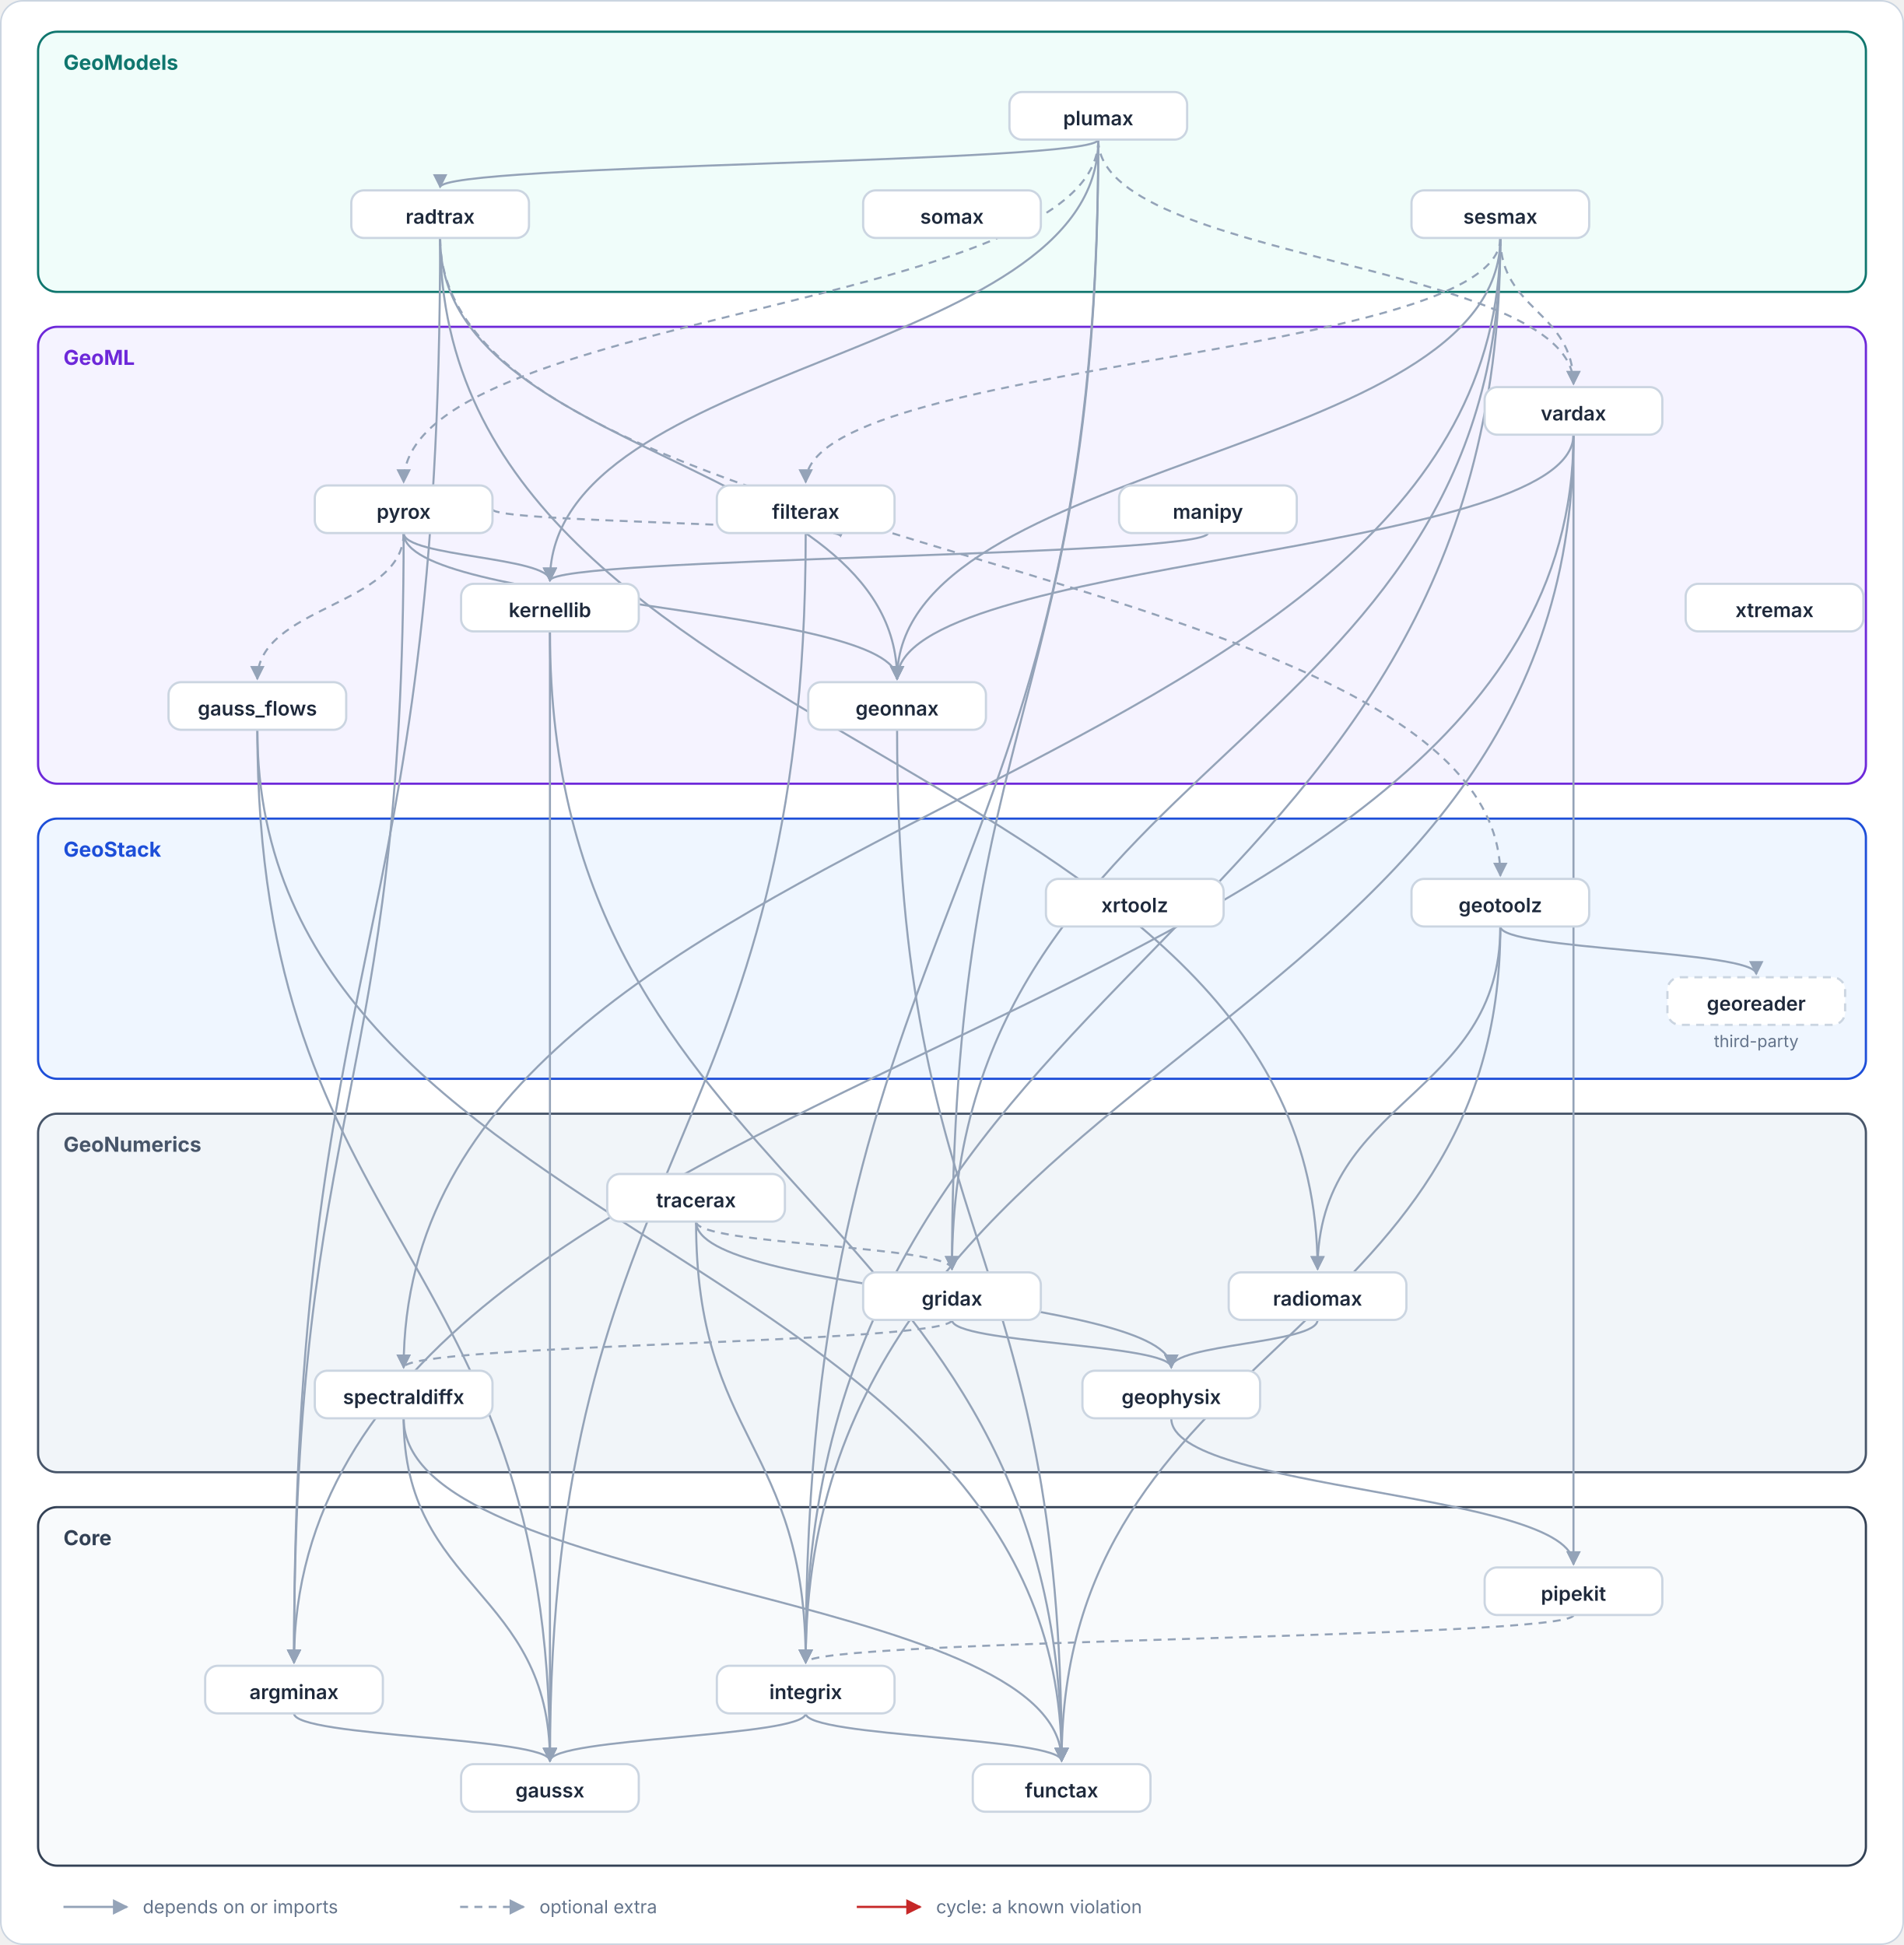
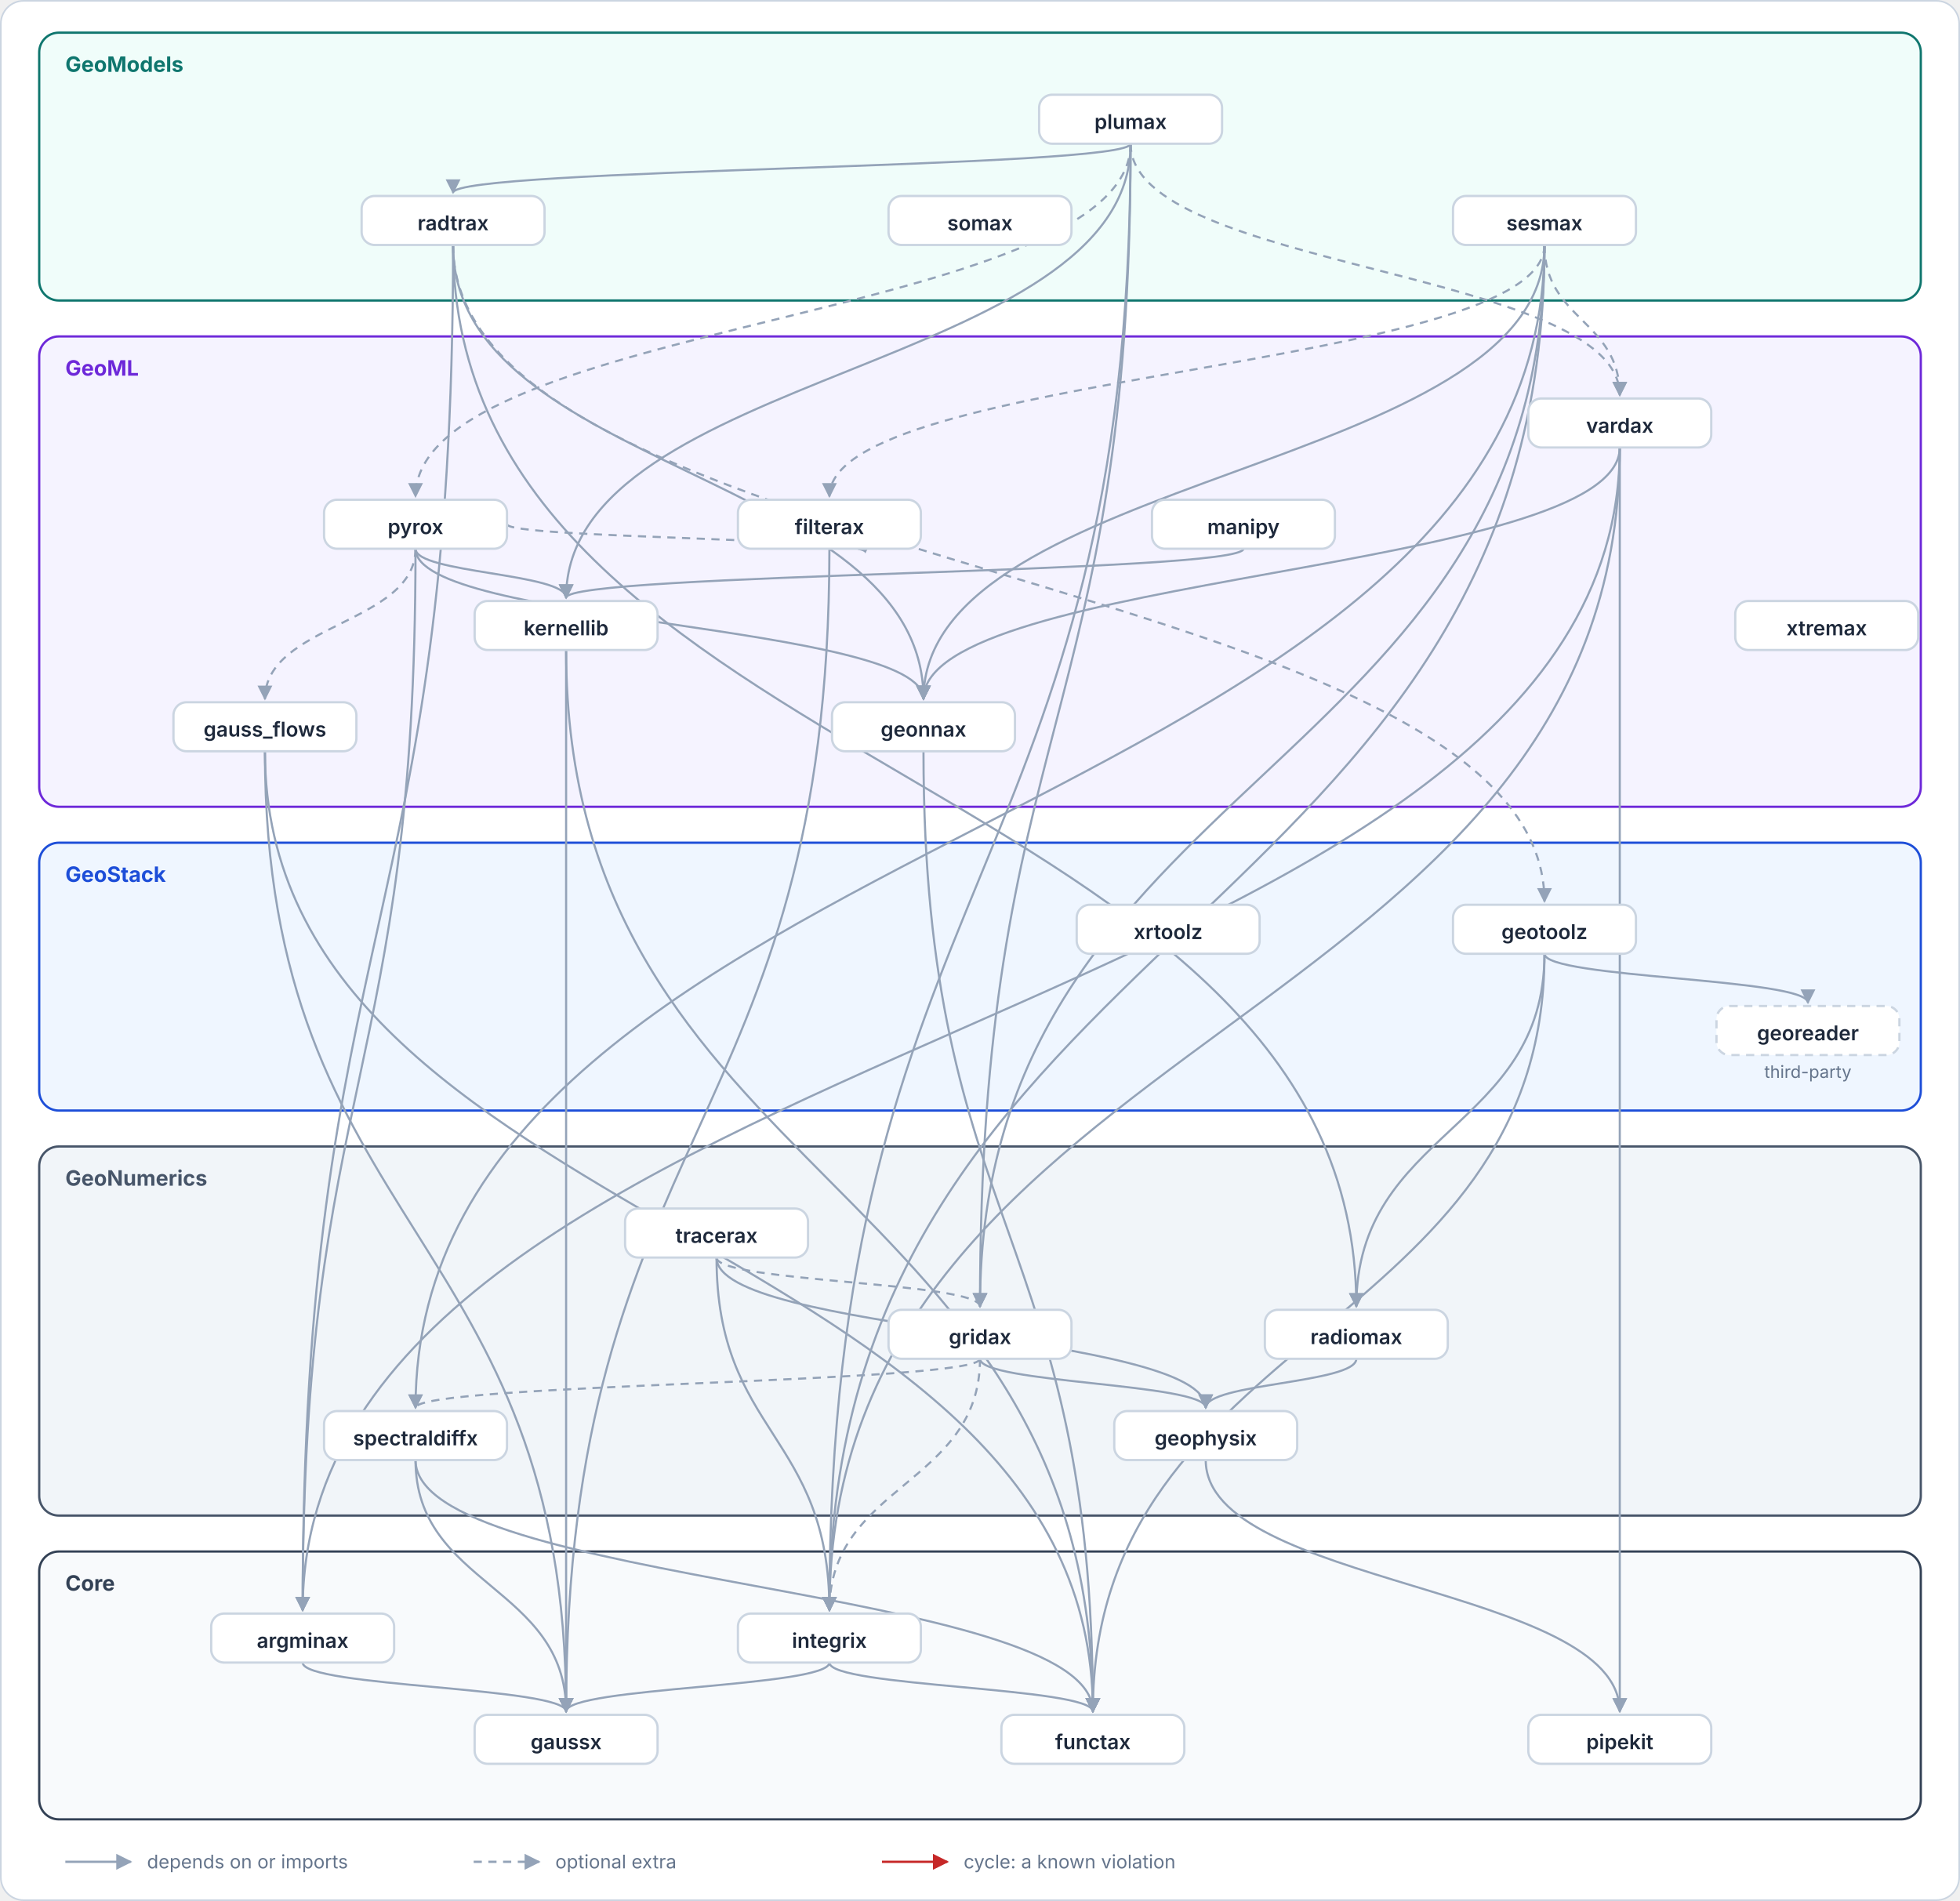
- <svg xmlns="http://www.w3.org/2000/svg" viewBox="0 0 1200 1226" width="1200" height="1226" role="img" aria-label="How the repositories import each other, by layer: imports point down from GeoModels through GeoML, GeoStack and GeoNumerics to Core. Solid edges are dependencies or imports, dashed edges optional extras; red edges form a cycle, a known violation. Drawn from the generated graph on the dependency-graph page." font-family="Inter, 'Helvetica Neue', Arial, 'DejaVu Sans', sans-serif">
+ <svg xmlns="http://www.w3.org/2000/svg" viewBox="0 0 1200 1164" width="1200" height="1164" role="img" aria-label="How the repositories import each other, by layer: imports point down from GeoModels through GeoML, GeoStack and GeoNumerics to Core. Solid edges are dependencies or imports, dashed edges optional extras; red edges form a cycle, a known violation. Drawn from the generated graph on the dependency-graph page." font-family="Inter, 'Helvetica Neue', Arial, 'DejaVu Sans', sans-serif">
  <defs>
    <marker id="m94a3b8" viewBox="0 0 10 10" refX="9" refY="5" markerWidth="7" markerHeight="7" orient="auto-start-reverse">
      <path d="M0,0 L10,5 L0,10 z" fill="#94a3b8" />
    </marker>
    <marker id="mc62828" viewBox="0 0 10 10" refX="9" refY="5" markerWidth="7" markerHeight="7" orient="auto-start-reverse">
      <path d="M0,0 L10,5 L0,10 z" fill="#c62828" />
    </marker>
  </defs>
-   <rect x="0.5" y="0.5" width="1199" height="1225" rx="14" fill="#ffffff" stroke="#cbd5e1" />
+   <rect x="0.5" y="0.5" width="1199" height="1163" rx="14" fill="#ffffff" stroke="#cbd5e1" />
  <rect x="24.0" y="20.0" width="1152.0" height="164.0" rx="12" fill="#f0fdfa" stroke="#0f766e" stroke-width="1.4" />
  <text x="40.0" y="44.0" font-size="13" fill="#0f766e" text-anchor="start" font-weight="700">GeoModels</text>
  <rect x="24.0" y="206.0" width="1152.0" height="288.0" rx="12" fill="#f5f3ff" stroke="#6d28d9" stroke-width="1.4" />
  <text x="40.0" y="230.0" font-size="13" fill="#6d28d9" text-anchor="start" font-weight="700">GeoML</text>
  <rect x="24.0" y="516.0" width="1152.0" height="164.0" rx="12" fill="#eff6ff" stroke="#1d4ed8" stroke-width="1.4" />
  <text x="40.0" y="540.0" font-size="13" fill="#1d4ed8" text-anchor="start" font-weight="700">GeoStack</text>
  <rect x="24.0" y="702.0" width="1152.0" height="226.0" rx="12" fill="#f1f5f9" stroke="#475569" stroke-width="1.4" />
  <text x="40.0" y="726.0" font-size="13" fill="#475569" text-anchor="start" font-weight="700">GeoNumerics</text>
-   <rect x="24.0" y="950.0" width="1152.0" height="226.0" rx="12" fill="#f8fafc" stroke="#334155" stroke-width="1.4" />
+   <rect x="24.0" y="950.0" width="1152.0" height="164.0" rx="12" fill="#f8fafc" stroke="#334155" stroke-width="1.4" />
  <text x="40.0" y="974.0" font-size="13" fill="#334155" text-anchor="start" font-weight="700">Core</text>
-   <path d="M185.3,1080.0 C185.3,1095.0 346.6,1095.0 346.6,1110.0" fill="none" stroke="#94a3b8" stroke-width="1.3" marker-end="url(#m94a3b8)" />
-   <path d="M507.8,336.0 C507.8,723.0 346.6,723.0 346.6,1110.0" fill="none" stroke="#94a3b8" stroke-width="1.3" marker-end="url(#m94a3b8)" />
-   <path d="M162.2,460.0 C162.2,785.0 669.1,785.0 669.1,1110.0" fill="none" stroke="#94a3b8" stroke-width="1.3" marker-end="url(#m94a3b8)" />
-   <path d="M162.2,460.0 C162.2,785.0 346.6,785.0 346.6,1110.0" fill="none" stroke="#94a3b8" stroke-width="1.3" marker-end="url(#m94a3b8)" />
-   <path d="M565.4,460.0 C565.4,785.0 669.1,785.0 669.1,1110.0" fill="none" stroke="#94a3b8" stroke-width="1.3" marker-end="url(#m94a3b8)" />
-   <path d="M738.2,894.0 C738.2,940.0 991.7,940.0 991.7,986.0" fill="none" stroke="#94a3b8" stroke-width="1.3" marker-end="url(#m94a3b8)" />
-   <path d="M945.6,584.0 C945.6,847.0 669.1,847.0 669.1,1110.0" fill="none" stroke="#94a3b8" stroke-width="1.3" marker-end="url(#m94a3b8)" />
+   <path d="M185.3,1018.0 C185.3,1033.0 346.6,1033.0 346.6,1048.0" fill="none" stroke="#94a3b8" stroke-width="1.3" marker-end="url(#m94a3b8)" />
+   <path d="M507.8,336.0 C507.8,692.0 346.6,692.0 346.6,1048.0" fill="none" stroke="#94a3b8" stroke-width="1.3" marker-end="url(#m94a3b8)" />
+   <path d="M162.2,460.0 C162.2,754.0 669.1,754.0 669.1,1048.0" fill="none" stroke="#94a3b8" stroke-width="1.3" marker-end="url(#m94a3b8)" />
+   <path d="M162.2,460.0 C162.2,754.0 346.6,754.0 346.6,1048.0" fill="none" stroke="#94a3b8" stroke-width="1.3" marker-end="url(#m94a3b8)" />
+   <path d="M565.4,460.0 C565.4,754.0 669.1,754.0 669.1,1048.0" fill="none" stroke="#94a3b8" stroke-width="1.3" marker-end="url(#m94a3b8)" />
+   <path d="M738.2,894.0 C738.2,971.0 991.7,971.0 991.7,1048.0" fill="none" stroke="#94a3b8" stroke-width="1.3" marker-end="url(#m94a3b8)" />
+   <path d="M945.6,584.0 C945.6,816.0 669.1,816.0 669.1,1048.0" fill="none" stroke="#94a3b8" stroke-width="1.3" marker-end="url(#m94a3b8)" />
  <path d="M945.6,584.0 C945.6,599.0 1106.9,599.0 1106.9,614.0" fill="none" stroke="#94a3b8" stroke-width="1.3" marker-end="url(#m94a3b8)" />
  <path d="M945.6,584.0 C945.6,692.0 830.4,692.0 830.4,800.0" fill="none" stroke="#94a3b8" stroke-width="1.3" marker-end="url(#m94a3b8)" />
  <path d="M600.0,832.0 C600.0,847.0 738.2,847.0 738.2,862.0" fill="none" stroke="#94a3b8" stroke-width="1.3" marker-end="url(#m94a3b8)" />
+   <path d="M600.0,832.0 C600.0,909.0 507.8,909.0 507.8,986.0" fill="none" stroke="#94a3b8" stroke-width="1.3" stroke-dasharray="5 4" marker-end="url(#m94a3b8)" />
  <path d="M600.0,832.0 C600.0,847.0 254.4,847.0 254.4,862.0" fill="none" stroke="#94a3b8" stroke-width="1.3" stroke-dasharray="5 4" marker-end="url(#m94a3b8)" />
-   <path d="M507.8,1080.0 C507.8,1095.0 669.1,1095.0 669.1,1110.0" fill="none" stroke="#94a3b8" stroke-width="1.3" marker-end="url(#m94a3b8)" />
-   <path d="M507.8,1080.0 C507.8,1095.0 346.6,1095.0 346.6,1110.0" fill="none" stroke="#94a3b8" stroke-width="1.3" marker-end="url(#m94a3b8)" />
-   <path d="M346.6,398.0 C346.6,754.0 669.1,754.0 669.1,1110.0" fill="none" stroke="#94a3b8" stroke-width="1.3" marker-end="url(#m94a3b8)" />
-   <path d="M346.6,398.0 C346.6,754.0 346.6,754.0 346.6,1110.0" fill="none" stroke="#94a3b8" stroke-width="1.3" marker-end="url(#m94a3b8)" />
+   <path d="M507.8,1018.0 C507.8,1033.0 669.1,1033.0 669.1,1048.0" fill="none" stroke="#94a3b8" stroke-width="1.3" marker-end="url(#m94a3b8)" />
+   <path d="M507.8,1018.0 C507.8,1033.0 346.6,1033.0 346.6,1048.0" fill="none" stroke="#94a3b8" stroke-width="1.3" marker-end="url(#m94a3b8)" />
+   <path d="M346.6,398.0 C346.6,723.0 669.1,723.0 669.1,1048.0" fill="none" stroke="#94a3b8" stroke-width="1.3" marker-end="url(#m94a3b8)" />
+   <path d="M346.6,398.0 C346.6,723.0 346.6,723.0 346.6,1048.0" fill="none" stroke="#94a3b8" stroke-width="1.3" marker-end="url(#m94a3b8)" />
  <path d="M761.3,336.0 C761.3,351.0 346.6,351.0 346.6,366.0" fill="none" stroke="#94a3b8" stroke-width="1.3" marker-end="url(#m94a3b8)" />
-   <path d="M991.7,1018.0 C991.7,1033.0 507.8,1033.0 507.8,1048.0" fill="none" stroke="#94a3b8" stroke-width="1.3" stroke-dasharray="5 4" marker-end="url(#m94a3b8)" />
  <path d="M692.2,88.0 C692.2,444.0 600.0,444.0 600.0,800.0" fill="none" stroke="#94a3b8" stroke-width="1.3" marker-end="url(#m94a3b8)" />
-   <path d="M692.2,88.0 C692.2,568.0 507.8,568.0 507.8,1048.0" fill="none" stroke="#94a3b8" stroke-width="1.3" marker-end="url(#m94a3b8)" />
+   <path d="M692.2,88.0 C692.2,537.0 507.8,537.0 507.8,986.0" fill="none" stroke="#94a3b8" stroke-width="1.3" marker-end="url(#m94a3b8)" />
  <path d="M692.2,88.0 C692.2,227.0 346.6,227.0 346.6,366.0" fill="none" stroke="#94a3b8" stroke-width="1.3" marker-end="url(#m94a3b8)" />
  <path d="M692.2,88.0 C692.2,196.0 254.4,196.0 254.4,304.0" fill="none" stroke="#94a3b8" stroke-width="1.3" stroke-dasharray="5 4" marker-end="url(#m94a3b8)" />
  <path d="M692.2,88.0 C692.2,103.0 277.4,103.0 277.4,118.0" fill="none" stroke="#94a3b8" stroke-width="1.3" marker-end="url(#m94a3b8)" />
  <path d="M692.2,88.0 C692.2,165.0 991.7,165.0 991.7,242.0" fill="none" stroke="#94a3b8" stroke-width="1.3" stroke-dasharray="5 4" marker-end="url(#m94a3b8)" />
-   <path d="M254.4,336.0 C254.4,692.0 185.3,692.0 185.3,1048.0" fill="none" stroke="#94a3b8" stroke-width="1.3" marker-end="url(#m94a3b8)" />
+   <path d="M254.4,336.0 C254.4,661.0 185.3,661.0 185.3,986.0" fill="none" stroke="#94a3b8" stroke-width="1.3" marker-end="url(#m94a3b8)" />
  <path d="M310.4,321.0 C310.4,329.5 529.8,329.5 529.8,338.0" fill="none" stroke="#94a3b8" stroke-width="1.3" stroke-dasharray="5 4" marker-end="url(#m94a3b8)" />
  <path d="M254.4,336.0 C254.4,382.0 162.2,382.0 162.2,428.0" fill="none" stroke="#94a3b8" stroke-width="1.3" stroke-dasharray="5 4" marker-end="url(#m94a3b8)" />
  <path d="M254.4,336.0 C254.4,382.0 565.4,382.0 565.4,428.0" fill="none" stroke="#94a3b8" stroke-width="1.3" marker-end="url(#m94a3b8)" />
  <path d="M254.4,336.0 C254.4,351.0 346.6,351.0 346.6,366.0" fill="none" stroke="#94a3b8" stroke-width="1.3" marker-end="url(#m94a3b8)" />
  <path d="M830.4,832.0 C830.4,847.0 738.2,847.0 738.2,862.0" fill="none" stroke="#94a3b8" stroke-width="1.3" marker-end="url(#m94a3b8)" />
-   <path d="M277.4,150.0 C277.4,599.0 185.3,599.0 185.3,1048.0" fill="none" stroke="#94a3b8" stroke-width="1.3" marker-end="url(#m94a3b8)" />
+   <path d="M277.4,150.0 C277.4,568.0 185.3,568.0 185.3,986.0" fill="none" stroke="#94a3b8" stroke-width="1.3" marker-end="url(#m94a3b8)" />
  <path d="M277.4,150.0 C277.4,289.0 565.4,289.0 565.4,428.0" fill="none" stroke="#94a3b8" stroke-width="1.3" marker-end="url(#m94a3b8)" />
  <path d="M277.4,150.0 C277.4,351.0 945.6,351.0 945.6,552.0" fill="none" stroke="#94a3b8" stroke-width="1.3" stroke-dasharray="5 4" marker-end="url(#m94a3b8)" />
  <path d="M277.4,150.0 C277.4,475.0 830.4,475.0 830.4,800.0" fill="none" stroke="#94a3b8" stroke-width="1.3" marker-end="url(#m94a3b8)" />
  <path d="M945.6,150.0 C945.6,227.0 507.8,227.0 507.8,304.0" fill="none" stroke="#94a3b8" stroke-width="1.3" stroke-dasharray="5 4" marker-end="url(#m94a3b8)" />
  <path d="M945.6,150.0 C945.6,289.0 565.4,289.0 565.4,428.0" fill="none" stroke="#94a3b8" stroke-width="1.3" marker-end="url(#m94a3b8)" />
  <path d="M945.6,150.0 C945.6,475.0 600.0,475.0 600.0,800.0" fill="none" stroke="#94a3b8" stroke-width="1.3" marker-end="url(#m94a3b8)" />
-   <path d="M945.6,150.0 C945.6,599.0 507.8,599.0 507.8,1048.0" fill="none" stroke="#94a3b8" stroke-width="1.3" marker-end="url(#m94a3b8)" />
+   <path d="M945.6,150.0 C945.6,568.0 507.8,568.0 507.8,986.0" fill="none" stroke="#94a3b8" stroke-width="1.3" marker-end="url(#m94a3b8)" />
  <path d="M945.6,150.0 C945.6,506.0 254.4,506.0 254.4,862.0" fill="none" stroke="#94a3b8" stroke-width="1.3" marker-end="url(#m94a3b8)" />
  <path d="M945.6,150.0 C945.6,196.0 991.7,196.0 991.7,242.0" fill="none" stroke="#94a3b8" stroke-width="1.3" stroke-dasharray="5 4" marker-end="url(#m94a3b8)" />
-   <path d="M254.4,894.0 C254.4,1002.0 669.1,1002.0 669.1,1110.0" fill="none" stroke="#94a3b8" stroke-width="1.3" marker-end="url(#m94a3b8)" />
-   <path d="M254.4,894.0 C254.4,1002.0 346.6,1002.0 346.6,1110.0" fill="none" stroke="#94a3b8" stroke-width="1.3" marker-end="url(#m94a3b8)" />
+   <path d="M254.4,894.0 C254.4,971.0 669.1,971.0 669.1,1048.0" fill="none" stroke="#94a3b8" stroke-width="1.3" marker-end="url(#m94a3b8)" />
+   <path d="M254.4,894.0 C254.4,971.0 346.6,971.0 346.6,1048.0" fill="none" stroke="#94a3b8" stroke-width="1.3" marker-end="url(#m94a3b8)" />
  <path d="M438.7,770.0 C438.7,816.0 738.2,816.0 738.2,862.0" fill="none" stroke="#94a3b8" stroke-width="1.3" marker-end="url(#m94a3b8)" />
  <path d="M438.7,770.0 C438.7,785.0 600.0,785.0 600.0,800.0" fill="none" stroke="#94a3b8" stroke-width="1.3" stroke-dasharray="5 4" marker-end="url(#m94a3b8)" />
-   <path d="M438.7,770.0 C438.7,909.0 507.8,909.0 507.8,1048.0" fill="none" stroke="#94a3b8" stroke-width="1.3" marker-end="url(#m94a3b8)" />
-   <path d="M991.7,274.0 C991.7,661.0 185.3,661.0 185.3,1048.0" fill="none" stroke="#94a3b8" stroke-width="1.3" marker-end="url(#m94a3b8)" />
+   <path d="M438.7,770.0 C438.7,878.0 507.8,878.0 507.8,986.0" fill="none" stroke="#94a3b8" stroke-width="1.3" marker-end="url(#m94a3b8)" />
+   <path d="M991.7,274.0 C991.7,630.0 185.3,630.0 185.3,986.0" fill="none" stroke="#94a3b8" stroke-width="1.3" marker-end="url(#m94a3b8)" />
  <path d="M991.7,274.0 C991.7,351.0 565.4,351.0 565.4,428.0" fill="none" stroke="#94a3b8" stroke-width="1.3" marker-end="url(#m94a3b8)" />
-   <path d="M991.7,274.0 C991.7,661.0 507.8,661.0 507.8,1048.0" fill="none" stroke="#94a3b8" stroke-width="1.3" marker-end="url(#m94a3b8)" />
-   <path d="M991.7,274.0 C991.7,630.0 991.7,630.0 991.7,986.0" fill="none" stroke="#94a3b8" stroke-width="1.3" marker-end="url(#m94a3b8)" />
+   <path d="M991.7,274.0 C991.7,630.0 507.8,630.0 507.8,986.0" fill="none" stroke="#94a3b8" stroke-width="1.3" marker-end="url(#m94a3b8)" />
+   <path d="M991.7,274.0 C991.7,661.0 991.7,661.0 991.7,1048.0" fill="none" stroke="#94a3b8" stroke-width="1.3" marker-end="url(#m94a3b8)" />
  <rect x="636.2" y="58.0" width="112.0" height="30.0" rx="8" fill="#ffffff" stroke="#cbd5e1" stroke-width="1.4" />
  <text x="692.2" y="79.0" font-size="12.5" fill="#1e293b" text-anchor="middle" font-weight="600">plumax</text>
  <rect x="221.4" y="120.0" width="112.0" height="30.0" rx="8" fill="#ffffff" stroke="#cbd5e1" stroke-width="1.4" />
  <text x="277.4" y="141.0" font-size="12.5" fill="#1e293b" text-anchor="middle" font-weight="600">radtrax</text>
  <rect x="544.0" y="120.0" width="112.0" height="30.0" rx="8" fill="#ffffff" stroke="#cbd5e1" stroke-width="1.4" />
  <text x="600.0" y="141.0" font-size="12.5" fill="#1e293b" text-anchor="middle" font-weight="600">somax</text>
  <rect x="889.6" y="120.0" width="112.0" height="30.0" rx="8" fill="#ffffff" stroke="#cbd5e1" stroke-width="1.4" />
  <text x="945.6" y="141.0" font-size="12.5" fill="#1e293b" text-anchor="middle" font-weight="600">sesmax</text>
  <rect x="935.7" y="244.0" width="112.0" height="30.0" rx="8" fill="#ffffff" stroke="#cbd5e1" stroke-width="1.4" />
  <text x="991.7" y="265.0" font-size="12.5" fill="#1e293b" text-anchor="middle" font-weight="600">vardax</text>
  <rect x="198.4" y="306.0" width="112.0" height="30.0" rx="8" fill="#ffffff" stroke="#cbd5e1" stroke-width="1.4" />
  <text x="254.4" y="327.0" font-size="12.5" fill="#1e293b" text-anchor="middle" font-weight="600">pyrox</text>
  <rect x="451.8" y="306.0" width="112.0" height="30.0" rx="8" fill="#ffffff" stroke="#cbd5e1" stroke-width="1.4" />
  <text x="507.8" y="327.0" font-size="12.5" fill="#1e293b" text-anchor="middle" font-weight="600">filterax</text>
  <rect x="705.3" y="306.0" width="112.0" height="30.0" rx="8" fill="#ffffff" stroke="#cbd5e1" stroke-width="1.4" />
  <text x="761.3" y="327.0" font-size="12.5" fill="#1e293b" text-anchor="middle" font-weight="600">manipy</text>
  <rect x="290.6" y="368.0" width="112.0" height="30.0" rx="8" fill="#ffffff" stroke="#cbd5e1" stroke-width="1.4" />
  <text x="346.6" y="389.0" font-size="12.5" fill="#1e293b" text-anchor="middle" font-weight="600">kernellib</text>
  <rect x="1062.4" y="368.0" width="112.0" height="30.0" rx="8" fill="#ffffff" stroke="#cbd5e1" stroke-width="1.4" />
  <text x="1118.4" y="389.0" font-size="12.5" fill="#1e293b" text-anchor="middle" font-weight="600">xtremax</text>
  <rect x="106.2" y="430.0" width="112.0" height="30.0" rx="8" fill="#ffffff" stroke="#cbd5e1" stroke-width="1.4" />
  <text x="162.2" y="451.0" font-size="12.5" fill="#1e293b" text-anchor="middle" font-weight="600">gauss_flows</text>
  <rect x="509.4" y="430.0" width="112.0" height="30.0" rx="8" fill="#ffffff" stroke="#cbd5e1" stroke-width="1.4" />
  <text x="565.4" y="451.0" font-size="12.5" fill="#1e293b" text-anchor="middle" font-weight="600">geonnax</text>
  <rect x="659.2" y="554.0" width="112.0" height="30.0" rx="8" fill="#ffffff" stroke="#cbd5e1" stroke-width="1.4" />
  <text x="715.2" y="575.0" font-size="12.5" fill="#1e293b" text-anchor="middle" font-weight="600">xrtoolz</text>
  <rect x="889.6" y="554.0" width="112.0" height="30.0" rx="8" fill="#ffffff" stroke="#cbd5e1" stroke-width="1.4" />
  <text x="945.6" y="575.0" font-size="12.5" fill="#1e293b" text-anchor="middle" font-weight="600">geotoolz</text>
  <rect x="1050.9" y="616.0" width="112.0" height="30.0" rx="8" fill="#ffffff" stroke="#cbd5e1" stroke-width="1.4" stroke-dasharray="5 4" />
  <text x="1106.9" y="637.0" font-size="12.5" fill="#1e293b" text-anchor="middle" font-weight="600">georeader</text>
  <text x="1106.9" y="660.0" font-size="10.5" fill="#64748b" text-anchor="middle" font-weight="400">third-party</text>
  <rect x="382.7" y="740.0" width="112.0" height="30.0" rx="8" fill="#ffffff" stroke="#cbd5e1" stroke-width="1.4" />
  <text x="438.7" y="761.0" font-size="12.5" fill="#1e293b" text-anchor="middle" font-weight="600">tracerax</text>
  <rect x="544.0" y="802.0" width="112.0" height="30.0" rx="8" fill="#ffffff" stroke="#cbd5e1" stroke-width="1.4" />
  <text x="600.0" y="823.0" font-size="12.5" fill="#1e293b" text-anchor="middle" font-weight="600">gridax</text>
  <rect x="774.4" y="802.0" width="112.0" height="30.0" rx="8" fill="#ffffff" stroke="#cbd5e1" stroke-width="1.4" />
  <text x="830.4" y="823.0" font-size="12.5" fill="#1e293b" text-anchor="middle" font-weight="600">radiomax</text>
  <rect x="198.4" y="864.0" width="112.0" height="30.0" rx="8" fill="#ffffff" stroke="#cbd5e1" stroke-width="1.4" />
  <text x="254.4" y="885.0" font-size="12.5" fill="#1e293b" text-anchor="middle" font-weight="600">spectraldiffx</text>
  <rect x="682.2" y="864.0" width="112.0" height="30.0" rx="8" fill="#ffffff" stroke="#cbd5e1" stroke-width="1.4" />
  <text x="738.2" y="885.0" font-size="12.5" fill="#1e293b" text-anchor="middle" font-weight="600">geophysix</text>
-   <rect x="935.7" y="988.0" width="112.0" height="30.0" rx="8" fill="#ffffff" stroke="#cbd5e1" stroke-width="1.4" />
-   <text x="991.7" y="1009.0" font-size="12.5" fill="#1e293b" text-anchor="middle" font-weight="600">pipekit</text>
-   <rect x="129.3" y="1050.0" width="112.0" height="30.0" rx="8" fill="#ffffff" stroke="#cbd5e1" stroke-width="1.4" />
-   <text x="185.3" y="1071.0" font-size="12.5" fill="#1e293b" text-anchor="middle" font-weight="600">argminax</text>
-   <rect x="451.8" y="1050.0" width="112.0" height="30.0" rx="8" fill="#ffffff" stroke="#cbd5e1" stroke-width="1.4" />
-   <text x="507.8" y="1071.0" font-size="12.5" fill="#1e293b" text-anchor="middle" font-weight="600">integrix</text>
-   <rect x="290.6" y="1112.0" width="112.0" height="30.0" rx="8" fill="#ffffff" stroke="#cbd5e1" stroke-width="1.4" />
-   <text x="346.6" y="1133.0" font-size="12.5" fill="#1e293b" text-anchor="middle" font-weight="600">gaussx</text>
-   <rect x="613.1" y="1112.0" width="112.0" height="30.0" rx="8" fill="#ffffff" stroke="#cbd5e1" stroke-width="1.4" />
-   <text x="669.1" y="1133.0" font-size="12.5" fill="#1e293b" text-anchor="middle" font-weight="600">functax</text>
-   <path d="M40.0,1202.0 L80.0,1202.0" fill="none" stroke="#94a3b8" stroke-width="1.4" stroke-linejoin="round" marker-end="url(#m94a3b8)" />
-   <text x="90.0" y="1206.0" font-size="11.5" fill="#64748b" text-anchor="start" font-weight="400">depends on or imports</text>
-   <path d="M290.0,1202.0 L330.0,1202.0" fill="none" stroke="#94a3b8" stroke-width="1.4" stroke-linejoin="round" stroke-dasharray="5 4" marker-end="url(#m94a3b8)" />
-   <text x="340.0" y="1206.0" font-size="11.5" fill="#64748b" text-anchor="start" font-weight="400">optional extra</text>
-   <path d="M540.0,1202.0 L580.0,1202.0" fill="none" stroke="#c62828" stroke-width="1.4" stroke-linejoin="round" marker-end="url(#mc62828)" />
-   <text x="590.0" y="1206.0" font-size="11.5" fill="#64748b" text-anchor="start" font-weight="400">cycle: a known violation</text>
+   <rect x="129.3" y="988.0" width="112.0" height="30.0" rx="8" fill="#ffffff" stroke="#cbd5e1" stroke-width="1.4" />
+   <text x="185.3" y="1009.0" font-size="12.5" fill="#1e293b" text-anchor="middle" font-weight="600">argminax</text>
+   <rect x="451.8" y="988.0" width="112.0" height="30.0" rx="8" fill="#ffffff" stroke="#cbd5e1" stroke-width="1.4" />
+   <text x="507.8" y="1009.0" font-size="12.5" fill="#1e293b" text-anchor="middle" font-weight="600">integrix</text>
+   <rect x="290.6" y="1050.0" width="112.0" height="30.0" rx="8" fill="#ffffff" stroke="#cbd5e1" stroke-width="1.4" />
+   <text x="346.6" y="1071.0" font-size="12.5" fill="#1e293b" text-anchor="middle" font-weight="600">gaussx</text>
+   <rect x="613.1" y="1050.0" width="112.0" height="30.0" rx="8" fill="#ffffff" stroke="#cbd5e1" stroke-width="1.4" />
+   <text x="669.1" y="1071.0" font-size="12.5" fill="#1e293b" text-anchor="middle" font-weight="600">functax</text>
+   <rect x="935.7" y="1050.0" width="112.0" height="30.0" rx="8" fill="#ffffff" stroke="#cbd5e1" stroke-width="1.4" />
+   <text x="991.7" y="1071.0" font-size="12.5" fill="#1e293b" text-anchor="middle" font-weight="600">pipekit</text>
+   <path d="M40.0,1140.0 L80.0,1140.0" fill="none" stroke="#94a3b8" stroke-width="1.4" stroke-linejoin="round" marker-end="url(#m94a3b8)" />
+   <text x="90.0" y="1144.0" font-size="11.5" fill="#64748b" text-anchor="start" font-weight="400">depends on or imports</text>
+   <path d="M290.0,1140.0 L330.0,1140.0" fill="none" stroke="#94a3b8" stroke-width="1.4" stroke-linejoin="round" stroke-dasharray="5 4" marker-end="url(#m94a3b8)" />
+   <text x="340.0" y="1144.0" font-size="11.5" fill="#64748b" text-anchor="start" font-weight="400">optional extra</text>
+   <path d="M540.0,1140.0 L580.0,1140.0" fill="none" stroke="#c62828" stroke-width="1.4" stroke-linejoin="round" marker-end="url(#mc62828)" />
+   <text x="590.0" y="1144.0" font-size="11.5" fill="#64748b" text-anchor="start" font-weight="400">cycle: a known violation</text>
</svg>
